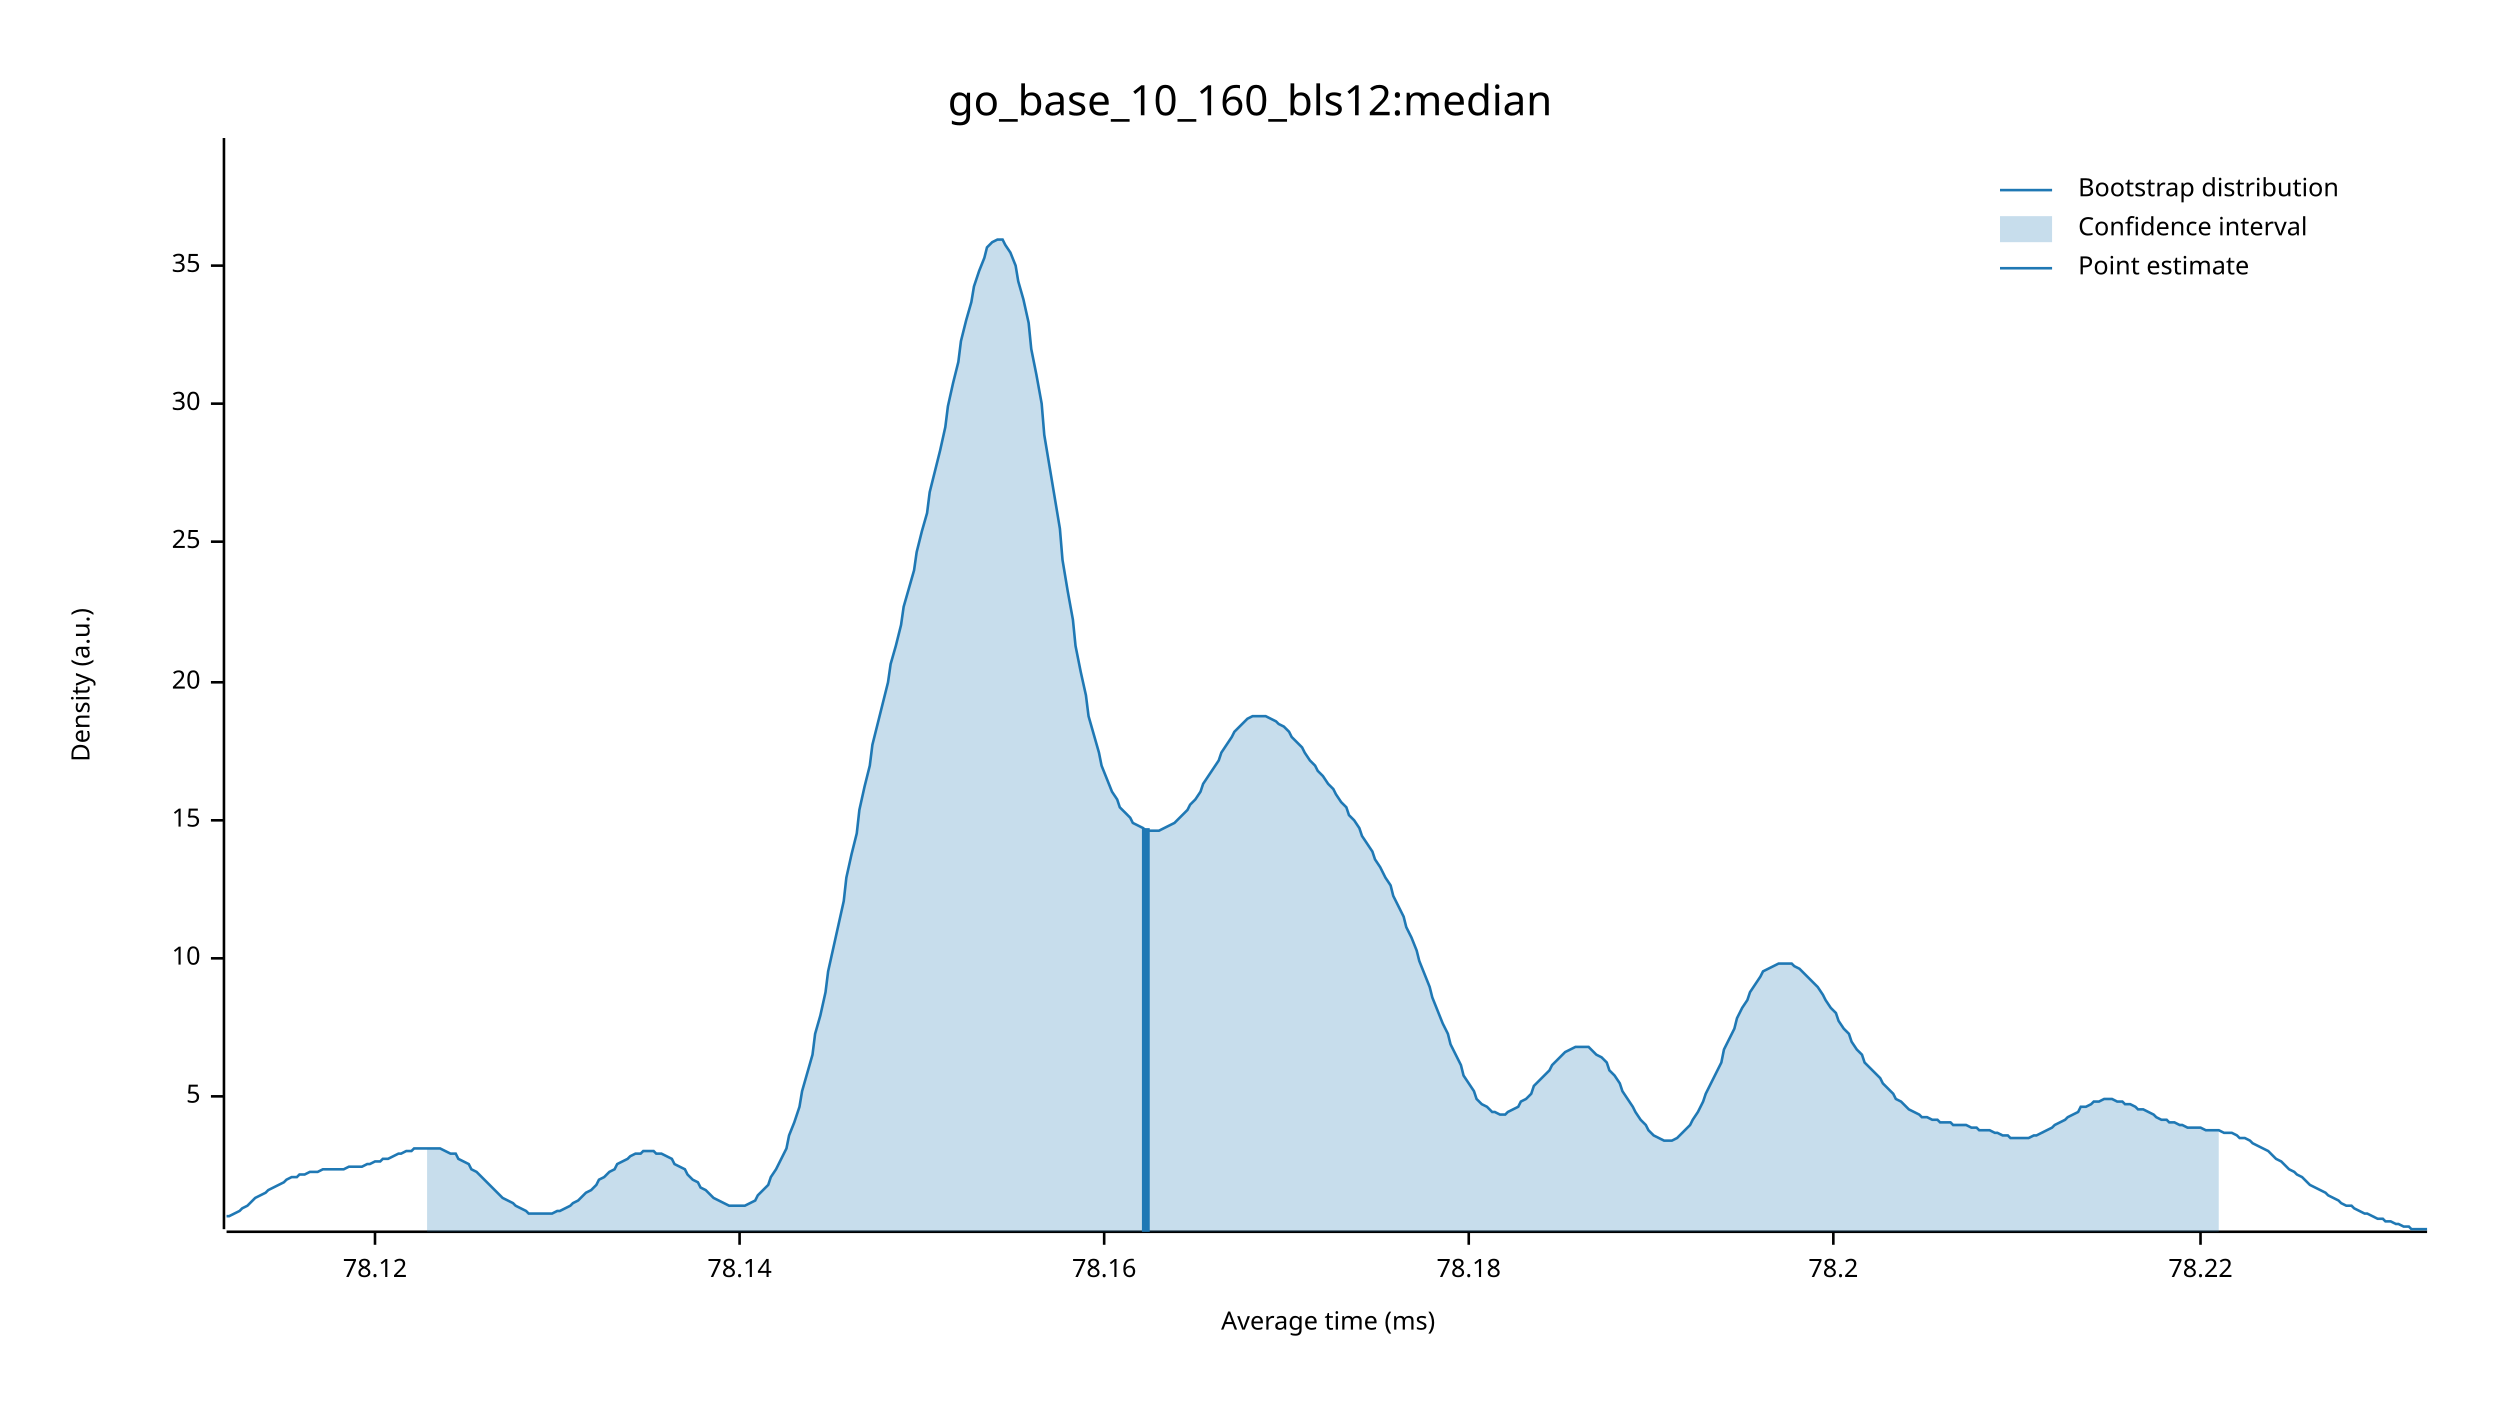
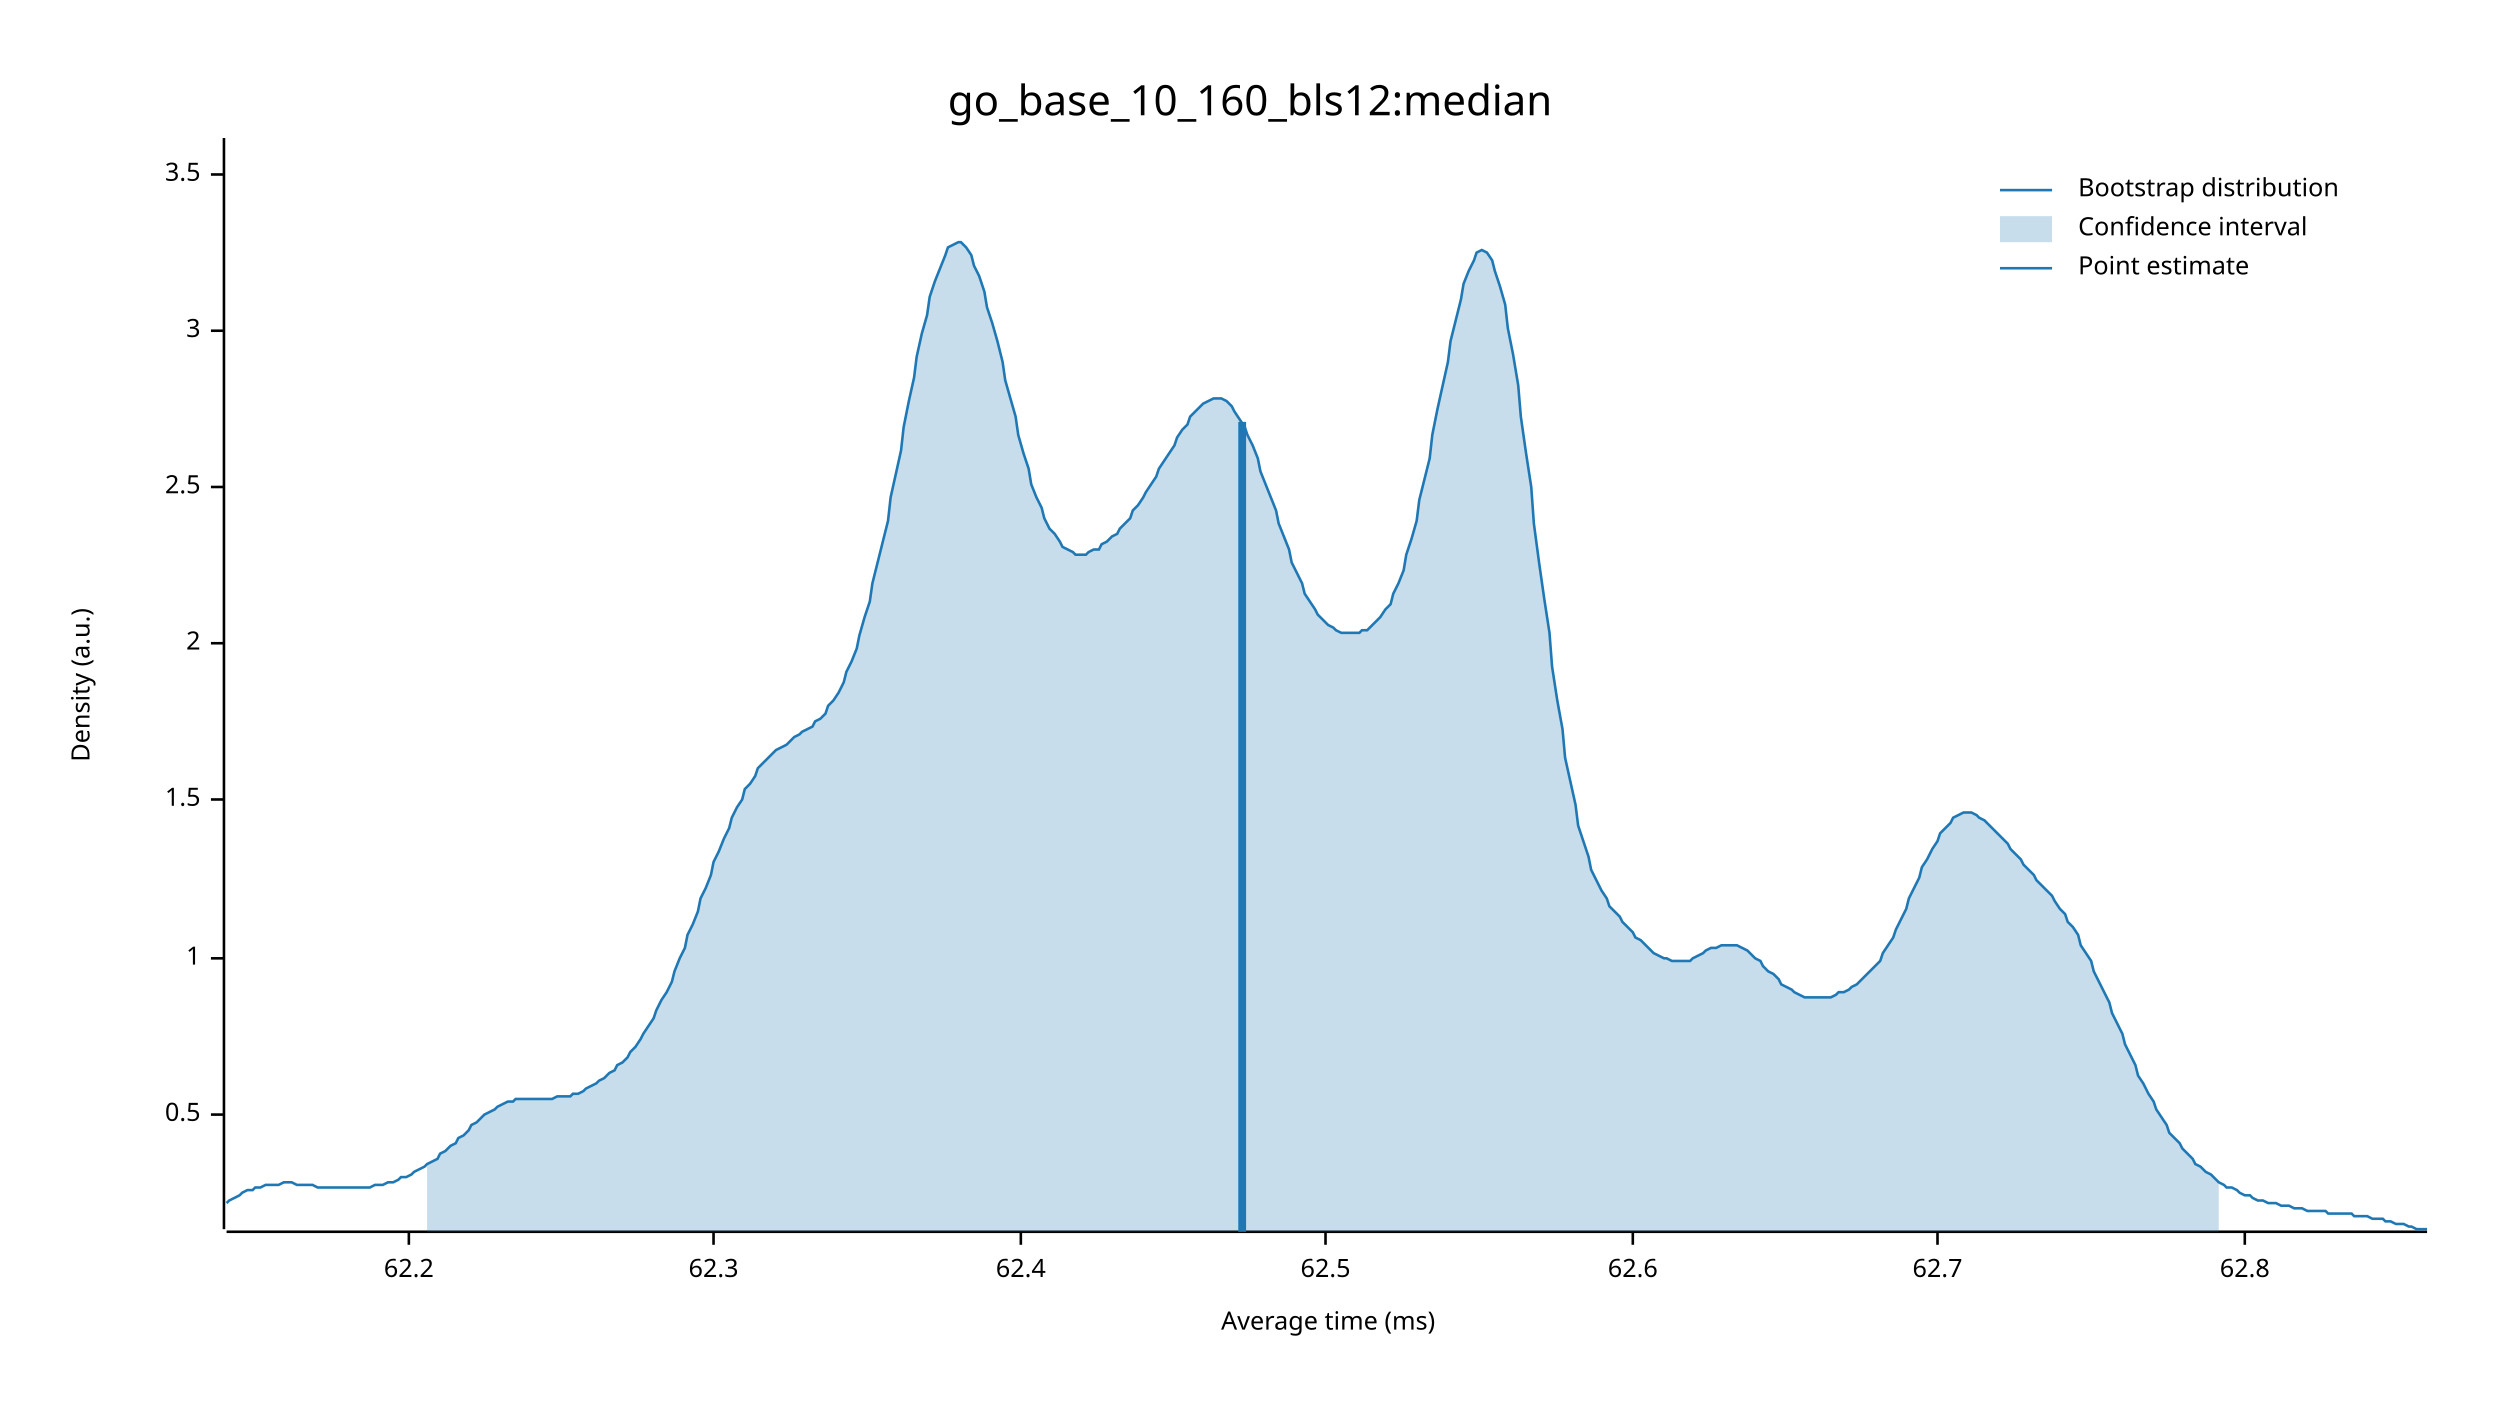
<svg xmlns="http://www.w3.org/2000/svg" width="960" height="540" viewBox="0 0 960 540">
  <text x="480" y="32" dy="0.76em" text-anchor="middle" font-family="sans-serif" font-size="16.129" opacity="1" fill="#000000">
go_base_10_160_bls12:median
</text>
  <text x="27" y="263" dy="0.76em" text-anchor="middle" font-family="sans-serif" font-size="9.677" opacity="1" fill="#000000" transform="rotate(270, 27, 263)">
Density (a.u.)
</text>
  <text x="510" y="513" dy="-0.5ex" text-anchor="middle" font-family="sans-serif" font-size="9.677" opacity="1" fill="#000000">
Average time (ms)
</text>
  <polyline fill="none" opacity="1" stroke="#000000" stroke-width="1" points="86,53 86,472 " />
-   <text x="77" y="421" dy="0.5ex" text-anchor="end" font-family="sans-serif" font-size="9.677" opacity="1" fill="#000000">
- 5
+   <text x="77" y="428" dy="0.5ex" text-anchor="end" font-family="sans-serif" font-size="9.677" opacity="1" fill="#000000">
+ 0.5
</text>
-   <polyline fill="none" opacity="1" stroke="#000000" stroke-width="1" points="81,421 86,421 " />
+   <polyline fill="none" opacity="1" stroke="#000000" stroke-width="1" points="81,428 86,428 " />
  <text x="77" y="368" dy="0.5ex" text-anchor="end" font-family="sans-serif" font-size="9.677" opacity="1" fill="#000000">
- 10
+ 1
</text>
  <polyline fill="none" opacity="1" stroke="#000000" stroke-width="1" points="81,368 86,368 " />
-   <text x="77" y="315" dy="0.5ex" text-anchor="end" font-family="sans-serif" font-size="9.677" opacity="1" fill="#000000">
- 15
+   <text x="77" y="307" dy="0.5ex" text-anchor="end" font-family="sans-serif" font-size="9.677" opacity="1" fill="#000000">
+ 1.5
</text>
-   <polyline fill="none" opacity="1" stroke="#000000" stroke-width="1" points="81,315 86,315 " />
-   <text x="77" y="262" dy="0.5ex" text-anchor="end" font-family="sans-serif" font-size="9.677" opacity="1" fill="#000000">
- 20
+   <polyline fill="none" opacity="1" stroke="#000000" stroke-width="1" points="81,307 86,307 " />
+   <text x="77" y="247" dy="0.5ex" text-anchor="end" font-family="sans-serif" font-size="9.677" opacity="1" fill="#000000">
+ 2
</text>
-   <polyline fill="none" opacity="1" stroke="#000000" stroke-width="1" points="81,262 86,262 " />
-   <text x="77" y="208" dy="0.5ex" text-anchor="end" font-family="sans-serif" font-size="9.677" opacity="1" fill="#000000">
- 25
+   <polyline fill="none" opacity="1" stroke="#000000" stroke-width="1" points="81,247 86,247 " />
+   <text x="77" y="187" dy="0.5ex" text-anchor="end" font-family="sans-serif" font-size="9.677" opacity="1" fill="#000000">
+ 2.5
</text>
-   <polyline fill="none" opacity="1" stroke="#000000" stroke-width="1" points="81,208 86,208 " />
-   <text x="77" y="155" dy="0.5ex" text-anchor="end" font-family="sans-serif" font-size="9.677" opacity="1" fill="#000000">
- 30
+   <polyline fill="none" opacity="1" stroke="#000000" stroke-width="1" points="81,187 86,187 " />
+   <text x="77" y="127" dy="0.5ex" text-anchor="end" font-family="sans-serif" font-size="9.677" opacity="1" fill="#000000">
+ 3
</text>
-   <polyline fill="none" opacity="1" stroke="#000000" stroke-width="1" points="81,155 86,155 " />
-   <text x="77" y="102" dy="0.5ex" text-anchor="end" font-family="sans-serif" font-size="9.677" opacity="1" fill="#000000">
- 35
+   <polyline fill="none" opacity="1" stroke="#000000" stroke-width="1" points="81,127 86,127 " />
+   <text x="77" y="67" dy="0.5ex" text-anchor="end" font-family="sans-serif" font-size="9.677" opacity="1" fill="#000000">
+ 3.5
</text>
-   <polyline fill="none" opacity="1" stroke="#000000" stroke-width="1" points="81,102 86,102 " />
+   <polyline fill="none" opacity="1" stroke="#000000" stroke-width="1" points="81,67 86,67 " />
  <polyline fill="none" opacity="1" stroke="#000000" stroke-width="1" points="87,473 932,473 " />
-   <text x="144" y="483" dy="0.76em" text-anchor="middle" font-family="sans-serif" font-size="9.677" opacity="1" fill="#000000">
- 78.12
+   <text x="157" y="483" dy="0.76em" text-anchor="middle" font-family="sans-serif" font-size="9.677" opacity="1" fill="#000000">
+ 62.2
</text>
-   <polyline fill="none" opacity="1" stroke="#000000" stroke-width="1" points="144,473 144,478 " />
-   <text x="284" y="483" dy="0.76em" text-anchor="middle" font-family="sans-serif" font-size="9.677" opacity="1" fill="#000000">
- 78.14
+   <polyline fill="none" opacity="1" stroke="#000000" stroke-width="1" points="157,473 157,478 " />
+   <text x="274" y="483" dy="0.76em" text-anchor="middle" font-family="sans-serif" font-size="9.677" opacity="1" fill="#000000">
+ 62.3
</text>
-   <polyline fill="none" opacity="1" stroke="#000000" stroke-width="1" points="284,473 284,478 " />
-   <text x="424" y="483" dy="0.76em" text-anchor="middle" font-family="sans-serif" font-size="9.677" opacity="1" fill="#000000">
- 78.16
+   <polyline fill="none" opacity="1" stroke="#000000" stroke-width="1" points="274,473 274,478 " />
+   <text x="392" y="483" dy="0.76em" text-anchor="middle" font-family="sans-serif" font-size="9.677" opacity="1" fill="#000000">
+ 62.4
</text>
-   <polyline fill="none" opacity="1" stroke="#000000" stroke-width="1" points="424,473 424,478 " />
-   <text x="564" y="483" dy="0.76em" text-anchor="middle" font-family="sans-serif" font-size="9.677" opacity="1" fill="#000000">
- 78.18
+   <polyline fill="none" opacity="1" stroke="#000000" stroke-width="1" points="392,473 392,478 " />
+   <text x="509" y="483" dy="0.76em" text-anchor="middle" font-family="sans-serif" font-size="9.677" opacity="1" fill="#000000">
+ 62.5
</text>
-   <polyline fill="none" opacity="1" stroke="#000000" stroke-width="1" points="564,473 564,478 " />
-   <text x="704" y="483" dy="0.76em" text-anchor="middle" font-family="sans-serif" font-size="9.677" opacity="1" fill="#000000">
- 78.2
+   <polyline fill="none" opacity="1" stroke="#000000" stroke-width="1" points="509,473 509,478 " />
+   <text x="627" y="483" dy="0.76em" text-anchor="middle" font-family="sans-serif" font-size="9.677" opacity="1" fill="#000000">
+ 62.6
</text>
-   <polyline fill="none" opacity="1" stroke="#000000" stroke-width="1" points="704,473 704,478 " />
-   <text x="845" y="483" dy="0.76em" text-anchor="middle" font-family="sans-serif" font-size="9.677" opacity="1" fill="#000000">
- 78.22
+   <polyline fill="none" opacity="1" stroke="#000000" stroke-width="1" points="627,473 627,478 " />
+   <text x="744" y="483" dy="0.76em" text-anchor="middle" font-family="sans-serif" font-size="9.677" opacity="1" fill="#000000">
+ 62.7
</text>
-   <polyline fill="none" opacity="1" stroke="#000000" stroke-width="1" points="845,473 845,478 " />
-   <polyline fill="none" opacity="1" stroke="#1F78B4" stroke-width="1" points="87,467 88,467 90,466 92,465 93,464 95,463 97,461 98,460 100,459 102,458 103,457 105,456 107,455 109,454 110,453 112,452 114,452 115,451 117,451 119,450 120,450 122,450 124,449 125,449 127,449 129,449 131,449 132,449 134,448 136,448 137,448 139,448 141,447 142,447 144,446 146,446 147,445 149,445 151,444 153,443 154,443 156,442 158,442 159,441 161,441 163,441 164,441 166,441 168,441 169,441 171,442 173,443 175,443 176,445 178,446 180,447 181,449 183,450 185,452 186,453 188,455 190,457 191,458 193,460 195,461 197,462 198,463 200,464 202,465 203,466 205,466 207,466 208,466 210,466 212,466 214,465 215,465 217,464 219,463 220,462 222,461 224,459 225,458 227,457 229,455 230,453 232,452 234,450 236,449 237,447 239,446 241,445 242,444 244,443 246,443 247,442 249,442 251,442 252,443 254,443 256,444 258,445 259,447 261,448 263,449 264,451 266,453 268,454 269,456 271,457 273,459 274,460 276,461 278,462 280,463 281,463 283,463 285,463 286,463 288,462 290,461 291,459 293,457 295,455 296,452 298,449 300,445 302,441 303,436 305,431 307,425 308,419 310,412 312,405 313,397 315,390 317,381 318,373 320,364 322,355 324,346 325,337 327,328 329,320 330,311 332,302 334,294 335,286 337,278 339,270 341,262 342,255 344,248 346,240 347,233 349,226 351,219 352,212 354,204 356,197 357,189 359,181 361,173 363,164 364,156 366,147 368,139 369,131 371,123 373,116 374,110 376,104 378,99 379,95 381,93 383,92 385,92 386,94 388,97 390,102 391,108 393,115 395,124 396,134 398,144 400,155 401,167 403,179 405,191 407,203 408,215 410,227 412,238 413,248 415,258 417,267 418,275 420,282 422,289 423,294 425,299 427,304 429,307 430,310 432,312 434,314 435,316 437,317 439,318 440,319 442,319 444,319 445,319 447,318 449,317 451,316 452,315 454,313 456,311 457,309 459,307 461,304 462,301 464,298 466,295 468,292 469,289 471,286 473,283 474,281 476,279 478,277 479,276 481,275 483,275 484,275 486,275 488,276 490,277 491,278 493,279 495,281 496,283 498,285 500,287 501,289 503,292 505,294 506,296 508,298 510,301 512,303 513,305 515,308 517,310 518,313 520,315 522,318 523,321 525,324 527,327 528,330 530,333 532,337 534,340 535,344 537,348 539,352 540,356 542,360 544,365 545,369 547,374 549,379 550,383 552,388 554,393 556,397 557,401 559,405 561,409 562,413 564,416 566,419 567,422 569,424 571,425 573,427 574,427 576,428 578,428 579,427 581,426 583,425 584,423 586,422 588,420 589,417 591,415 593,413 595,411 596,409 598,407 600,405 601,404 603,403 605,402 606,402 608,402 610,402 611,403 613,405 615,406 617,408 618,411 620,413 622,416 623,419 625,422 627,425 628,427 630,430 632,432 633,434 635,436 637,437 639,438 640,438 642,438 644,437 645,436 647,434 649,432 650,430 652,427 654,423 655,420 657,416 659,412 661,408 662,403 664,399 666,395 667,391 669,387 671,384 672,381 674,378 676,375 677,373 679,372 681,371 683,370 684,370 686,370 688,370 689,371 691,372 693,374 694,375 696,377 698,379 700,382 701,384 703,387 705,389 706,392 708,395 710,397 711,400 713,403 715,405 716,408 718,410 720,412 722,414 723,416 725,418 727,420 728,422 730,423 732,425 733,426 735,427 737,428 738,429 740,429 742,430 744,430 745,431 747,431 749,431 750,432 752,432 754,432 755,432 757,433 759,433 760,434 762,434 764,434 766,435 767,435 769,436 771,436 772,437 774,437 776,437 777,437 779,437 781,436 782,436 784,435 786,434 788,433 789,432 791,431 793,430 794,429 796,428 798,427 799,425 801,425 803,424 804,423 806,423 808,422 810,422 811,422 813,423 815,423 816,424 818,424 820,425 821,426 823,426 825,427 827,428 828,429 830,430 832,430 833,431 835,431 837,432 838,432 840,433 842,433 843,433 845,433 847,434 849,434 850,434 852,434 854,435 855,435 857,435 859,436 860,437 862,437 864,438 865,439 867,440 869,441 871,442 872,443 874,445 876,446 877,447 879,449 881,450 882,451 884,452 886,454 887,455 889,456 891,457 893,458 894,459 896,460 898,461 899,462 901,463 903,463 904,464 906,465 908,466 909,466 911,467 913,468 915,468 916,469 918,469 920,470 921,470 923,471 925,471 926,472 928,472 930,472 932,472 " />
-   <polygon opacity="0.25" fill="#1F78B4" points="164,441 166,441 168,441 169,441 171,442 173,443 175,443 176,445 178,446 180,447 181,449 183,450 185,452 186,453 188,455 190,457 191,458 193,460 195,461 197,462 198,463 200,464 202,465 203,466 205,466 207,466 208,466 210,466 212,466 214,465 215,465 217,464 219,463 220,462 222,461 224,459 225,458 227,457 229,455 230,453 232,452 234,450 236,449 237,447 239,446 241,445 242,444 244,443 246,443 247,442 249,442 251,442 252,443 254,443 256,444 258,445 259,447 261,448 263,449 264,451 266,453 268,454 269,456 271,457 273,459 274,460 276,461 278,462 280,463 281,463 283,463 285,463 286,463 288,462 290,461 291,459 293,457 295,455 296,452 298,449 300,445 302,441 303,436 305,431 307,425 308,419 310,412 312,405 313,397 315,390 317,381 318,373 320,364 322,355 324,346 325,337 327,328 329,320 330,311 332,302 334,294 335,286 337,278 339,270 341,262 342,255 344,248 346,240 347,233 349,226 351,219 352,212 354,204 356,197 357,189 359,181 361,173 363,164 364,156 366,147 368,139 369,131 371,123 373,116 374,110 376,104 378,99 379,95 381,93 383,92 385,92 386,94 388,97 390,102 391,108 393,115 395,124 396,134 398,144 400,155 401,167 403,179 405,191 407,203 408,215 410,227 412,238 413,248 415,258 417,267 418,275 420,282 422,289 423,294 425,299 427,304 429,307 430,310 432,312 434,314 435,316 437,317 439,318 440,319 442,319 444,319 445,319 447,318 449,317 451,316 452,315 454,313 456,311 457,309 459,307 461,304 462,301 464,298 466,295 468,292 469,289 471,286 473,283 474,281 476,279 478,277 479,276 481,275 483,275 484,275 486,275 488,276 490,277 491,278 493,279 495,281 496,283 498,285 500,287 501,289 503,292 505,294 506,296 508,298 510,301 512,303 513,305 515,308 517,310 518,313 520,315 522,318 523,321 525,324 527,327 528,330 530,333 532,337 534,340 535,344 537,348 539,352 540,356 542,360 544,365 545,369 547,374 549,379 550,383 552,388 554,393 556,397 557,401 559,405 561,409 562,413 564,416 566,419 567,422 569,424 571,425 573,427 574,427 576,428 578,428 579,427 581,426 583,425 584,423 586,422 588,420 589,417 591,415 593,413 595,411 596,409 598,407 600,405 601,404 603,403 605,402 606,402 608,402 610,402 611,403 613,405 615,406 617,408 618,411 620,413 622,416 623,419 625,422 627,425 628,427 630,430 632,432 633,434 635,436 637,437 639,438 640,438 642,438 644,437 645,436 647,434 649,432 650,430 652,427 654,423 655,420 657,416 659,412 661,408 662,403 664,399 666,395 667,391 669,387 671,384 672,381 674,378 676,375 677,373 679,372 681,371 683,370 684,370 686,370 688,370 689,371 691,372 693,374 694,375 696,377 698,379 700,382 701,384 703,387 705,389 706,392 708,395 710,397 711,400 713,403 715,405 716,408 718,410 720,412 722,414 723,416 725,418 727,420 728,422 730,423 732,425 733,426 735,427 737,428 738,429 740,429 742,430 744,430 745,431 747,431 749,431 750,432 752,432 754,432 755,432 757,433 759,433 760,434 762,434 764,434 766,435 767,435 769,436 771,436 772,437 774,437 776,437 777,437 779,437 781,436 782,436 784,435 786,434 788,433 789,432 791,431 793,430 794,429 796,428 798,427 799,425 801,425 803,424 804,423 806,423 808,422 810,422 811,422 813,423 815,423 816,424 818,424 820,425 821,426 823,426 825,427 827,428 828,429 830,430 832,430 833,431 835,431 837,432 838,432 840,433 842,433 843,433 845,433 847,434 849,434 850,434 852,434 852,473 164,473 " />
-   <polyline fill="none" opacity="1" stroke="#1F78B4" stroke-width="3" points="440,473 440,318 " />
+   <polyline fill="none" opacity="1" stroke="#000000" stroke-width="1" points="744,473 744,478 " />
+   <text x="862" y="483" dy="0.76em" text-anchor="middle" font-family="sans-serif" font-size="9.677" opacity="1" fill="#000000">
+ 62.8
+ </text>
+   <polyline fill="none" opacity="1" stroke="#000000" stroke-width="1" points="862,473 862,478 " />
+   <polyline fill="none" opacity="1" stroke="#1F78B4" stroke-width="1" points="87,462 88,461 90,460 92,459 93,458 95,457 97,457 98,456 100,456 102,455 103,455 105,455 107,455 109,454 110,454 112,454 114,455 115,455 117,455 119,455 120,455 122,456 124,456 125,456 127,456 129,456 131,456 132,456 134,456 136,456 137,456 139,456 141,456 142,456 144,455 146,455 147,455 149,454 151,454 153,453 154,452 156,452 158,451 159,450 161,449 163,448 164,447 166,446 168,445 169,443 171,442 173,440 175,439 176,437 178,436 180,434 181,432 183,431 185,429 186,428 188,427 190,426 191,425 193,424 195,423 197,423 198,422 200,422 202,422 203,422 205,422 207,422 208,422 210,422 212,422 214,421 215,421 217,421 219,421 220,420 222,420 224,419 225,418 227,417 229,416 230,415 232,414 234,412 236,411 237,409 239,408 241,406 242,404 244,402 246,399 247,397 249,394 251,391 252,388 254,384 256,381 258,377 259,373 261,368 263,364 264,359 266,355 268,350 269,345 271,341 273,336 274,331 276,327 278,322 280,318 281,314 283,310 285,307 286,303 288,301 290,298 291,295 293,293 295,291 296,290 298,288 300,287 302,286 303,285 305,283 307,282 308,281 310,280 312,279 313,277 315,276 317,274 318,271 320,269 322,266 324,262 325,258 327,254 329,249 330,244 332,237 334,231 335,224 337,216 339,208 341,200 342,191 344,182 346,173 347,164 349,154 351,145 352,137 354,128 356,121 357,114 359,108 361,103 363,98 364,95 366,94 368,93 369,93 371,95 373,98 374,102 376,106 378,112 379,118 381,124 383,131 385,139 386,146 388,153 390,160 391,167 393,174 395,180 396,186 398,191 400,195 401,199 403,203 405,205 407,208 408,210 410,211 412,212 413,213 415,213 417,213 418,212 420,211 422,211 423,209 425,208 427,206 429,205 430,203 432,201 434,199 435,196 437,194 439,191 440,189 442,186 444,183 445,180 447,177 449,174 451,171 452,168 454,165 456,163 457,160 459,158 461,156 462,155 464,154 466,153 468,153 469,153 471,154 473,156 474,158 476,161 478,164 479,167 481,171 483,176 484,181 486,186 488,191 490,196 491,201 493,206 495,211 496,216 498,220 500,224 501,228 503,231 505,234 506,236 508,238 510,240 512,241 513,242 515,243 517,243 518,243 520,243 522,243 523,242 525,242 527,240 528,239 530,237 532,234 534,232 535,228 537,224 539,219 540,213 542,207 544,200 545,192 547,184 549,176 550,167 552,157 554,148 556,139 557,131 559,123 561,115 562,109 564,104 566,100 567,97 569,96 571,97 573,100 574,104 576,110 578,117 579,126 581,136 583,148 584,160 586,174 588,187 589,201 591,216 593,230 595,243 596,256 598,269 600,280 601,291 603,300 605,309 606,317 608,323 610,329 611,334 613,338 615,342 617,345 618,348 620,350 622,352 623,354 625,356 627,358 628,360 630,361 632,363 633,364 635,366 637,367 639,368 640,368 642,369 644,369 645,369 647,369 649,369 650,368 652,367 654,366 655,365 657,364 659,364 661,363 662,363 664,363 666,363 667,363 669,364 671,365 672,366 674,368 676,369 677,371 679,373 681,374 683,376 684,378 686,379 688,380 689,381 691,382 693,383 694,383 696,383 698,383 700,383 701,383 703,383 705,382 706,381 708,381 710,380 711,379 713,378 715,376 716,375 718,373 720,371 722,369 723,366 725,363 727,360 728,357 730,353 732,349 733,345 735,341 737,337 738,333 740,330 742,326 744,323 745,320 747,318 749,316 750,314 752,313 754,312 755,312 757,312 759,313 760,314 762,315 764,317 766,319 767,320 769,322 771,324 772,326 774,328 776,330 777,332 779,334 781,336 782,338 784,340 786,342 788,344 789,346 791,349 793,351 794,354 796,356 798,359 799,363 801,366 803,369 804,373 806,377 808,381 810,385 811,389 813,393 815,397 816,401 818,405 820,409 821,413 823,416 825,420 827,423 828,426 830,429 832,432 833,435 835,437 837,439 838,441 840,443 842,445 843,447 845,448 847,450 849,451 850,452 852,454 854,455 855,456 857,456 859,457 860,458 862,459 864,459 865,460 867,461 869,461 871,462 872,462 874,462 876,463 877,463 879,463 881,464 882,464 884,464 886,465 887,465 889,465 891,465 893,465 894,466 896,466 898,466 899,466 901,466 903,466 904,467 906,467 908,467 909,467 911,468 913,468 915,468 916,469 918,469 920,470 921,470 923,470 925,471 926,471 928,472 930,472 932,472 " />
+   <polygon opacity="0.25" fill="#1F78B4" points="164,447 166,446 168,445 169,443 171,442 173,440 175,439 176,437 178,436 180,434 181,432 183,431 185,429 186,428 188,427 190,426 191,425 193,424 195,423 197,423 198,422 200,422 202,422 203,422 205,422 207,422 208,422 210,422 212,422 214,421 215,421 217,421 219,421 220,420 222,420 224,419 225,418 227,417 229,416 230,415 232,414 234,412 236,411 237,409 239,408 241,406 242,404 244,402 246,399 247,397 249,394 251,391 252,388 254,384 256,381 258,377 259,373 261,368 263,364 264,359 266,355 268,350 269,345 271,341 273,336 274,331 276,327 278,322 280,318 281,314 283,310 285,307 286,303 288,301 290,298 291,295 293,293 295,291 296,290 298,288 300,287 302,286 303,285 305,283 307,282 308,281 310,280 312,279 313,277 315,276 317,274 318,271 320,269 322,266 324,262 325,258 327,254 329,249 330,244 332,237 334,231 335,224 337,216 339,208 341,200 342,191 344,182 346,173 347,164 349,154 351,145 352,137 354,128 356,121 357,114 359,108 361,103 363,98 364,95 366,94 368,93 369,93 371,95 373,98 374,102 376,106 378,112 379,118 381,124 383,131 385,139 386,146 388,153 390,160 391,167 393,174 395,180 396,186 398,191 400,195 401,199 403,203 405,205 407,208 408,210 410,211 412,212 413,213 415,213 417,213 418,212 420,211 422,211 423,209 425,208 427,206 429,205 430,203 432,201 434,199 435,196 437,194 439,191 440,189 442,186 444,183 445,180 447,177 449,174 451,171 452,168 454,165 456,163 457,160 459,158 461,156 462,155 464,154 466,153 468,153 469,153 471,154 473,156 474,158 476,161 478,164 479,167 481,171 483,176 484,181 486,186 488,191 490,196 491,201 493,206 495,211 496,216 498,220 500,224 501,228 503,231 505,234 506,236 508,238 510,240 512,241 513,242 515,243 517,243 518,243 520,243 522,243 523,242 525,242 527,240 528,239 530,237 532,234 534,232 535,228 537,224 539,219 540,213 542,207 544,200 545,192 547,184 549,176 550,167 552,157 554,148 556,139 557,131 559,123 561,115 562,109 564,104 566,100 567,97 569,96 571,97 573,100 574,104 576,110 578,117 579,126 581,136 583,148 584,160 586,174 588,187 589,201 591,216 593,230 595,243 596,256 598,269 600,280 601,291 603,300 605,309 606,317 608,323 610,329 611,334 613,338 615,342 617,345 618,348 620,350 622,352 623,354 625,356 627,358 628,360 630,361 632,363 633,364 635,366 637,367 639,368 640,368 642,369 644,369 645,369 647,369 649,369 650,368 652,367 654,366 655,365 657,364 659,364 661,363 662,363 664,363 666,363 667,363 669,364 671,365 672,366 674,368 676,369 677,371 679,373 681,374 683,376 684,378 686,379 688,380 689,381 691,382 693,383 694,383 696,383 698,383 700,383 701,383 703,383 705,382 706,381 708,381 710,380 711,379 713,378 715,376 716,375 718,373 720,371 722,369 723,366 725,363 727,360 728,357 730,353 732,349 733,345 735,341 737,337 738,333 740,330 742,326 744,323 745,320 747,318 749,316 750,314 752,313 754,312 755,312 757,312 759,313 760,314 762,315 764,317 766,319 767,320 769,322 771,324 772,326 774,328 776,330 777,332 779,334 781,336 782,338 784,340 786,342 788,344 789,346 791,349 793,351 794,354 796,356 798,359 799,363 801,366 803,369 804,373 806,377 808,381 810,385 811,389 813,393 815,397 816,401 818,405 820,409 821,413 823,416 825,420 827,423 828,426 830,429 832,432 833,435 835,437 837,439 838,441 840,443 842,445 843,447 845,448 847,450 849,451 850,452 852,454 852,473 164,473 " />
+   <polyline fill="none" opacity="1" stroke="#1F78B4" stroke-width="3" points="477,473 477,162 " />
  <text x="798" y="68" dy="0.76em" text-anchor="start" font-family="sans-serif" font-size="9.677" opacity="1" fill="#000000">
Bootstrap distribution
</text>
  <text x="798" y="83" dy="0.76em" text-anchor="start" font-family="sans-serif" font-size="9.677" opacity="1" fill="#000000">
Confidence interval
</text>
  <text x="798" y="98" dy="0.76em" text-anchor="start" font-family="sans-serif" font-size="9.677" opacity="1" fill="#000000">
Point estimate
</text>
  <polyline fill="none" opacity="1" stroke="#1F78B4" stroke-width="1" points="768,73 788,73 " />
  <rect x="768" y="83" width="20" height="10" opacity="0.25" fill="#1F78B4" stroke="none" />
  <polyline fill="none" opacity="1" stroke="#1F78B4" stroke-width="1" points="768,103 788,103 " />
</svg>
